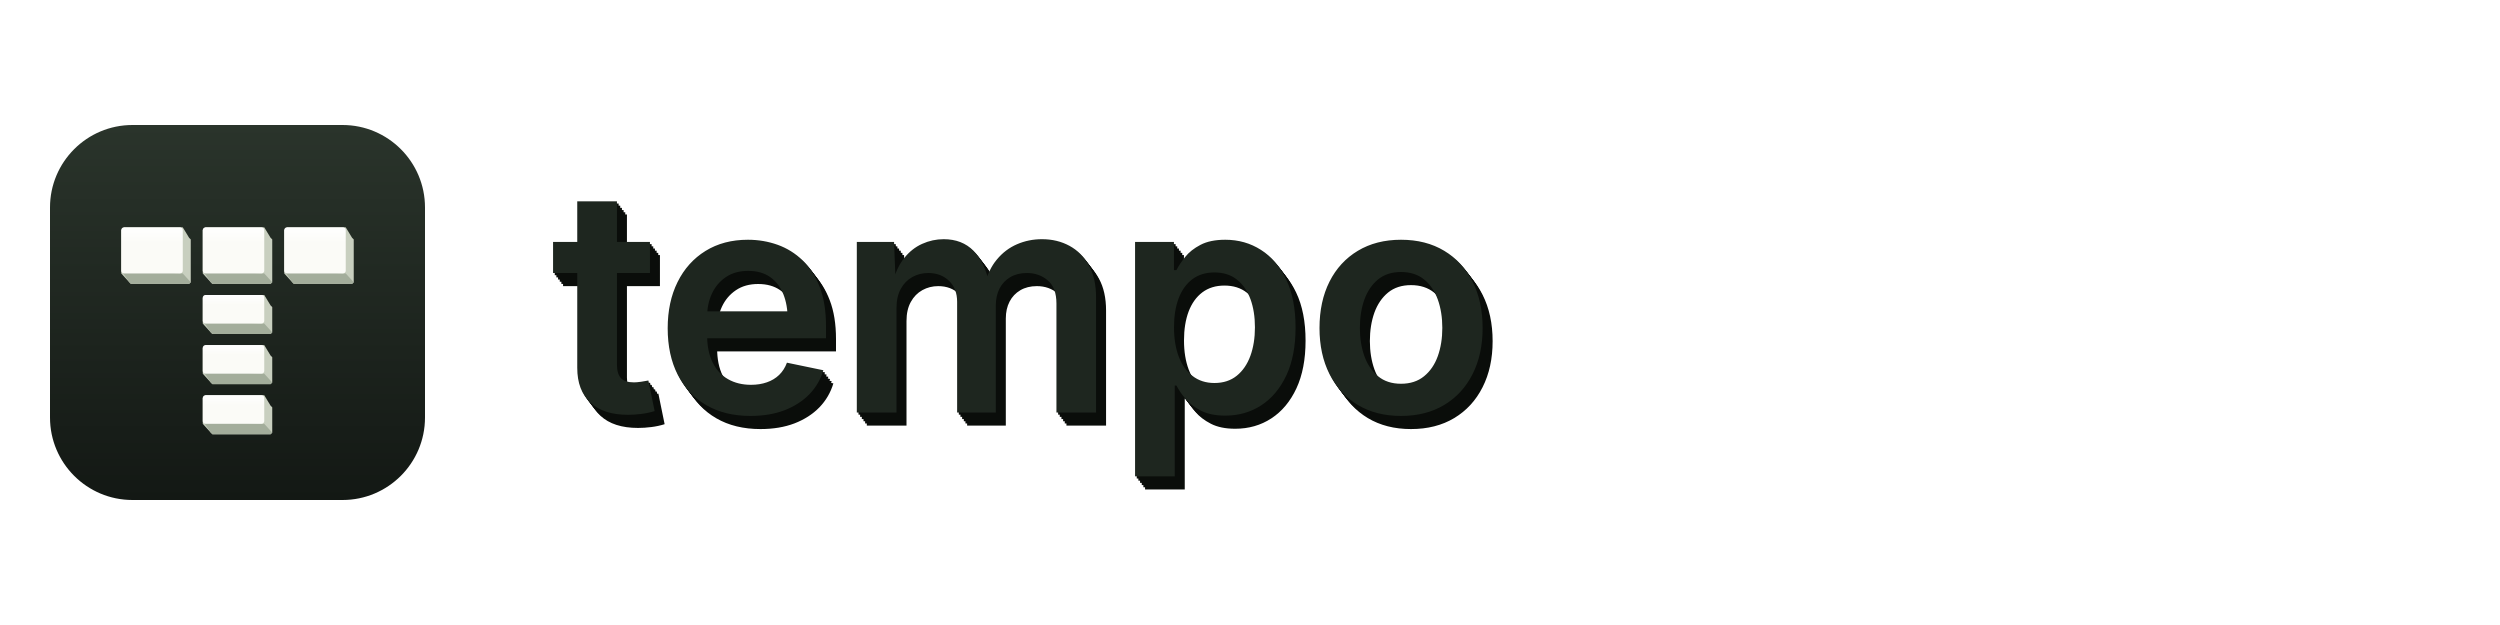
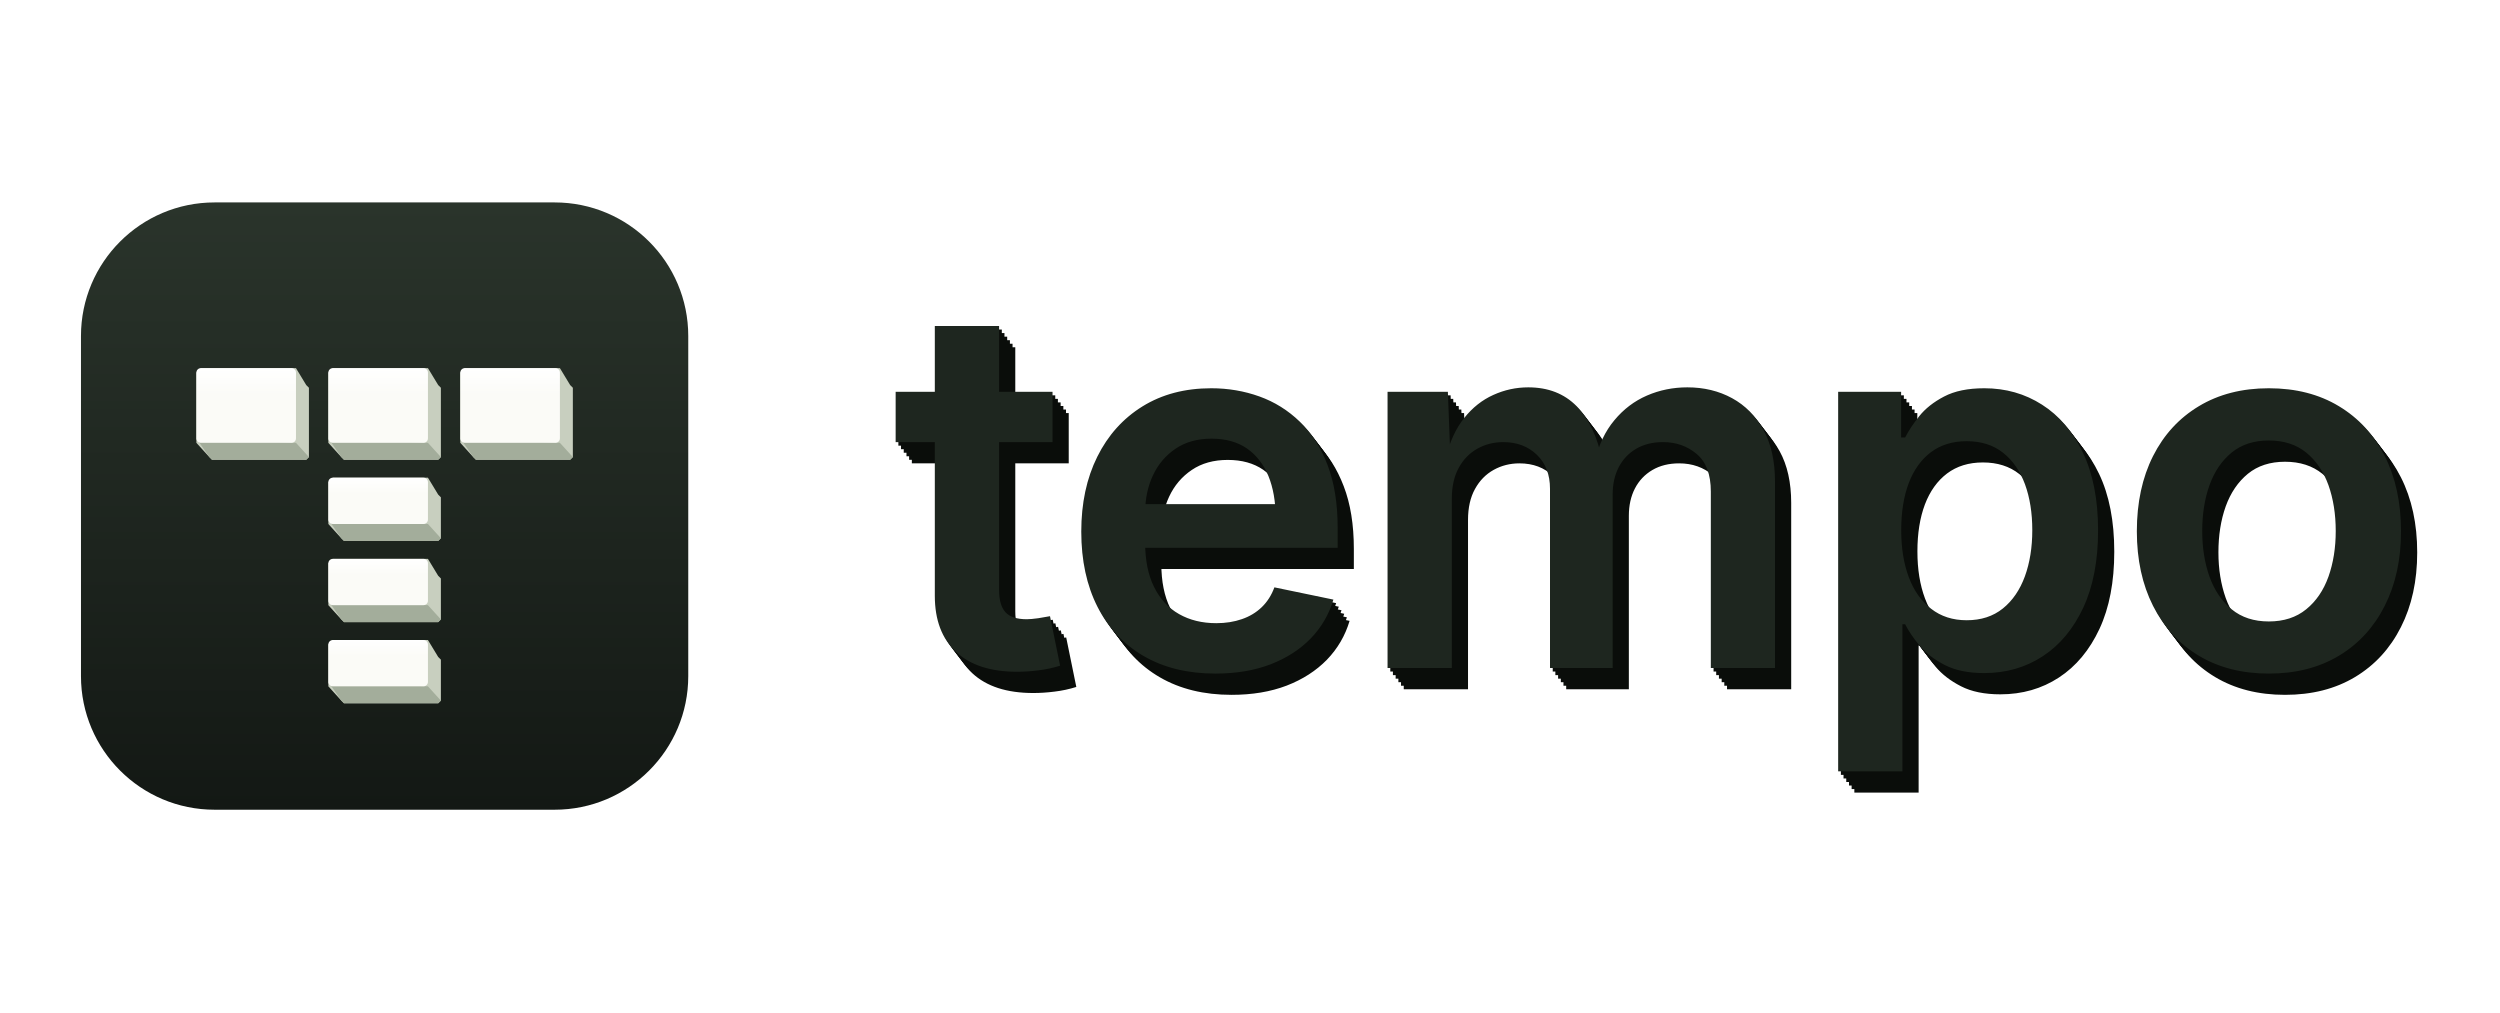
- <svg xmlns="http://www.w3.org/2000/svg" viewBox="0 0 400 100">
+ <svg xmlns="http://www.w3.org/2000/svg" viewBox="0 0 247 100">
  <defs>
    <linearGradient id="tfield" x1="0" y1="0" x2="0" y2="1">
      <stop offset="0" stop-color="#2a342b" />
      <stop offset="1" stop-color="#131814" />
    </linearGradient>
    <linearGradient id="tface" x1="0" y1="0" x2="0" y2="1">
      <stop offset="0" stop-color="#ffffff" />
      <stop offset=".35" stop-color="#fbfbf7" />
      <stop offset="1" stop-color="#fbfbf7" />
    </linearGradient>
    <path id="tempo-word" d="M15.99 -27.29V-22.32H0.49V-27.29ZM4.36 -33.79H10.71V-7.69Q10.71 -6.21 11.34 -5.51Q11.98 -4.82 13.44 -4.82Q13.86 -4.82 14.58 -4.92Q15.3 -5.03 15.74 -5.12L16.74 -0.23Q15.69 0.1 14.6 0.23Q13.51 0.37 12.49 0.37Q8.57 0.37 6.47 -1.58Q4.36 -3.53 4.36 -7.14ZM32.08 0.55Q27.98 0.55 25 -1.18Q22.03 -2.9 20.43 -6.05Q18.83 -9.2 18.83 -13.48Q18.83 -17.69 20.41 -20.87Q21.99 -24.06 24.88 -25.85Q27.77 -27.64 31.67 -27.64Q34.17 -27.64 36.43 -26.83Q38.68 -26.02 40.42 -24.34Q42.17 -22.66 43.16 -20.06Q44.16 -17.46 44.16 -13.86V-11.88H21.83V-16.19H41L38.03 -14.91Q38.03 -17.22 37.32 -18.97Q36.6 -20.71 35.2 -21.69Q33.79 -22.66 31.7 -22.66Q29.61 -22.66 28.15 -21.67Q26.68 -20.68 25.91 -19.03Q25.14 -17.38 25.14 -15.36V-12.38Q25.14 -9.79 26.02 -8.01Q26.9 -6.23 28.49 -5.33Q30.07 -4.43 32.17 -4.43Q33.56 -4.43 34.7 -4.83Q35.84 -5.22 36.66 -6.01Q37.48 -6.8 37.91 -7.97L43.74 -6.76Q43.09 -4.57 41.5 -2.92Q39.9 -1.28 37.52 -0.36Q35.14 0.55 32.08 0.55ZM49.09 0V-27.29H55.05L55.3 -20.73H54.83Q55.43 -23.16 56.66 -24.7Q57.89 -26.24 59.54 -26.98Q61.19 -27.73 62.99 -27.73Q65.94 -27.73 67.77 -25.87Q69.59 -24.02 70.33 -20.42H69.57Q70.14 -22.86 71.5 -24.48Q72.85 -26.11 74.72 -26.92Q76.59 -27.73 78.71 -27.73Q81.17 -27.73 83.13 -26.66Q85.09 -25.59 86.23 -23.52Q87.37 -21.45 87.37 -18.41V0H81.03V-17.43Q81.03 -19.97 79.64 -21.14Q78.25 -22.32 76.3 -22.32Q74.77 -22.32 73.65 -21.66Q72.53 -21 71.93 -19.84Q71.33 -18.68 71.33 -17.14V0H65.14V-17.71Q65.14 -19.81 63.85 -21.06Q62.55 -22.32 60.52 -22.32Q59.14 -22.32 57.98 -21.68Q56.81 -21.03 56.13 -19.79Q55.44 -18.55 55.44 -16.73V0ZM93.61 10.21V-27.29H99.83V-22.78H100.23Q100.72 -23.75 101.62 -24.88Q102.52 -26.01 104.07 -26.82Q105.62 -27.64 108.05 -27.64Q111.22 -27.64 113.75 -26.02Q116.29 -24.41 117.79 -21.28Q119.29 -18.14 119.29 -13.59Q119.29 -9.11 117.83 -5.97Q116.36 -2.82 113.82 -1.16Q111.28 0.5 108.03 0.5Q105.69 0.5 104.14 -0.3Q102.58 -1.1 101.65 -2.22Q100.73 -3.33 100.23 -4.32H99.96V10.21ZM106.31 -4.72Q108.44 -4.72 109.88 -5.88Q111.32 -7.04 112.06 -9.06Q112.79 -11.07 112.79 -13.62Q112.79 -16.17 112.07 -18.15Q111.34 -20.13 109.9 -21.27Q108.46 -22.41 106.31 -22.41Q104.22 -22.41 102.77 -21.32Q101.33 -20.23 100.58 -18.26Q99.84 -16.29 99.84 -13.62Q99.84 -10.97 100.59 -8.97Q101.34 -6.97 102.8 -5.85Q104.25 -4.72 106.31 -4.72ZM136.16 0.55Q132.19 0.55 129.25 -1.21Q126.32 -2.97 124.72 -6.14Q123.12 -9.31 123.12 -13.51Q123.12 -17.76 124.72 -20.94Q126.32 -24.11 129.25 -25.87Q132.19 -27.64 136.16 -27.64Q140.15 -27.64 143.08 -25.87Q146.01 -24.11 147.61 -20.94Q149.22 -17.76 149.22 -13.51Q149.22 -9.31 147.61 -6.14Q146.01 -2.97 143.08 -1.21Q140.15 0.55 136.16 0.55ZM136.16 -4.6Q138.38 -4.6 139.85 -5.8Q141.32 -6.99 142.05 -9.02Q142.77 -11.05 142.77 -13.53Q142.77 -16.04 142.05 -18.07Q141.32 -20.09 139.85 -21.29Q138.38 -22.48 136.16 -22.48Q133.95 -22.48 132.49 -21.29Q131.03 -20.09 130.3 -18.07Q129.58 -16.05 129.58 -13.53Q129.58 -11.05 130.3 -9.02Q131.03 -6.99 132.49 -5.8Q133.95 -4.6 136.16 -4.6Z" />
  </defs>
  <svg x="8" y="20" width="60" height="60" viewBox="0 0 100 100">
    <rect width="100" height="100" rx="22" fill="url(#tfield)" />
    <g transform="translate(9,9) scale(0.82)">
      <g transform="translate(-1.3,-1.7)">
        <polygon points="14.40,24 33.50,24 35.56,27.40 36.10,27.94 36.10,41.86 35.56,42.40 16.64,42.40 16.10,41.86 13.50,39 13.50,24.90" fill="#c8cfbf" />
        <polygon points="13.50,38.10 33.50,39 36.10,41.86 35.56,42.40 16.64,42.40 16.10,41.86" fill="#a3ad9b" />
        <polygon points="40.90,24 60,24 62.06,27.40 62.60,27.94 62.60,41.86 62.06,42.40 43.14,42.40 42.60,41.86 40,39 40,24.90" fill="#c8cfbf" />
        <polygon points="40,38.10 60,39 62.60,41.86 62.06,42.40 43.14,42.40 42.60,41.86" fill="#a3ad9b" />
        <polygon points="67.40,24 86.50,24 88.56,27.40 89.10,27.94 89.10,41.86 88.56,42.40 69.64,42.40 69.10,41.86 66.50,39 66.50,24.90" fill="#c8cfbf" />
        <polygon points="66.50,38.10 86.50,39 89.10,41.86 88.56,42.40 69.64,42.40 69.10,41.86" fill="#a3ad9b" />
        <polygon points="40.90,46 60,46 62.06,49.40 62.60,49.94 62.60,58.16 62.06,58.70 43.14,58.70 42.60,58.16 40,55.30 40,46.90" fill="#c8cfbf" />
        <polygon points="40,54.40 60,55.30 62.60,58.16 62.06,58.70 43.14,58.70 42.60,58.16" fill="#a3ad9b" />
        <polygon points="40.90,62.30 60,62.30 62.06,65.70 62.60,66.24 62.60,74.46 62.06,75 43.14,75 42.60,74.46 40,71.60 40,63.20" fill="#c8cfbf" />
        <polygon points="40,70.70 60,71.60 62.60,74.46 62.06,75 43.14,75 42.60,74.46" fill="#a3ad9b" />
        <polygon points="40.90,78.60 60,78.60 62.06,82 62.60,82.54 62.60,90.76 62.06,91.30 43.14,91.30 42.60,90.76 40,87.90 40,79.50" fill="#c8cfbf" />
        <polygon points="40,87 60,87.90 62.60,90.76 62.06,91.30 43.14,91.30 42.60,90.76" fill="#a3ad9b" />
        <rect x="13.5" y="24" width="20" height="15" rx="0.9" fill="url(#tface)" />
        <rect x="40" y="24" width="20" height="15" rx="0.9" fill="url(#tface)" />
        <rect x="66.5" y="24" width="20" height="15" rx="0.9" fill="url(#tface)" />
        <rect x="40" y="46" width="20" height="9.3" rx="0.9" fill="url(#tface)" />
        <rect x="40" y="62.3" width="20" height="9.3" rx="0.9" fill="url(#tface)" />
        <rect x="40" y="78.6" width="20" height="9.3" rx="0.9" fill="url(#tface)" />
      </g>
    </g>
  </svg>
  <g fill="#0a0d0a">
    <use href="#tempo-word" x="89.60" y="68.10" />
    <use href="#tempo-word" x="89.33" y="67.75" />
    <use href="#tempo-word" x="89.07" y="67.40" />
    <use href="#tempo-word" x="88.80" y="67.05" />
    <use href="#tempo-word" x="88.53" y="66.70" />
    <use href="#tempo-word" x="88.27" y="66.35" />
  </g>
  <use href="#tempo-word" x="88" y="66" fill="#1e261f" />
</svg>
